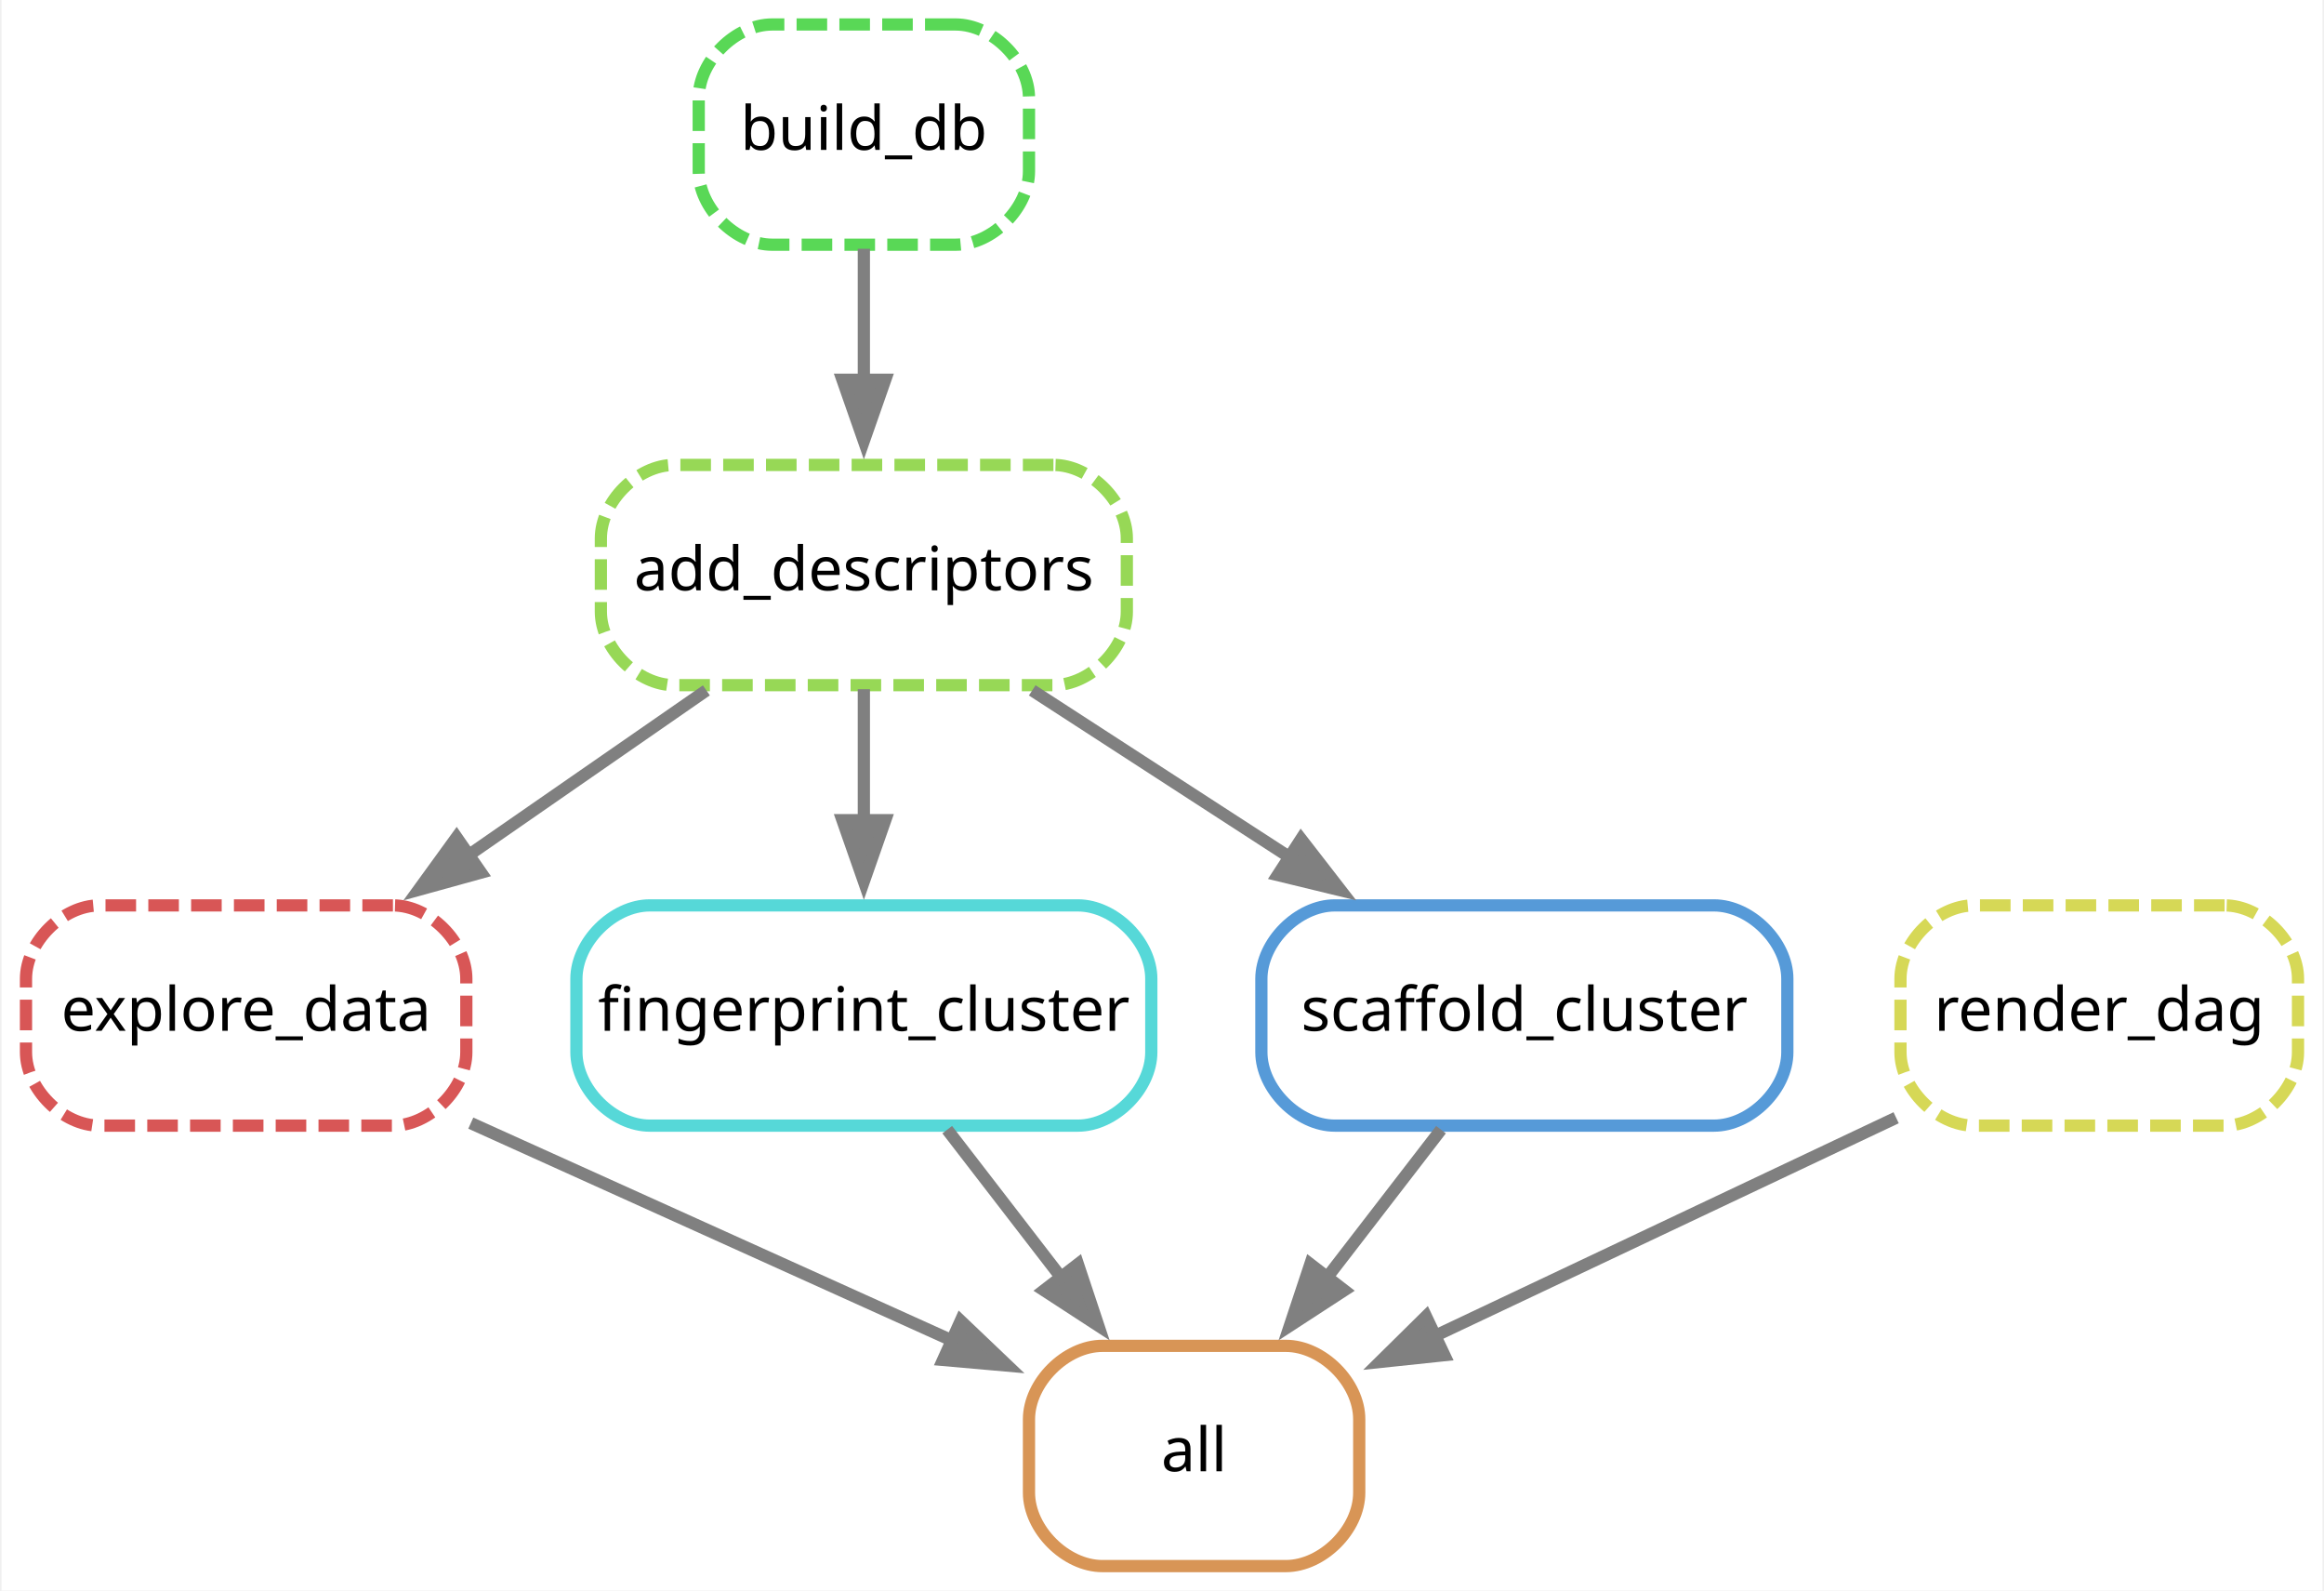
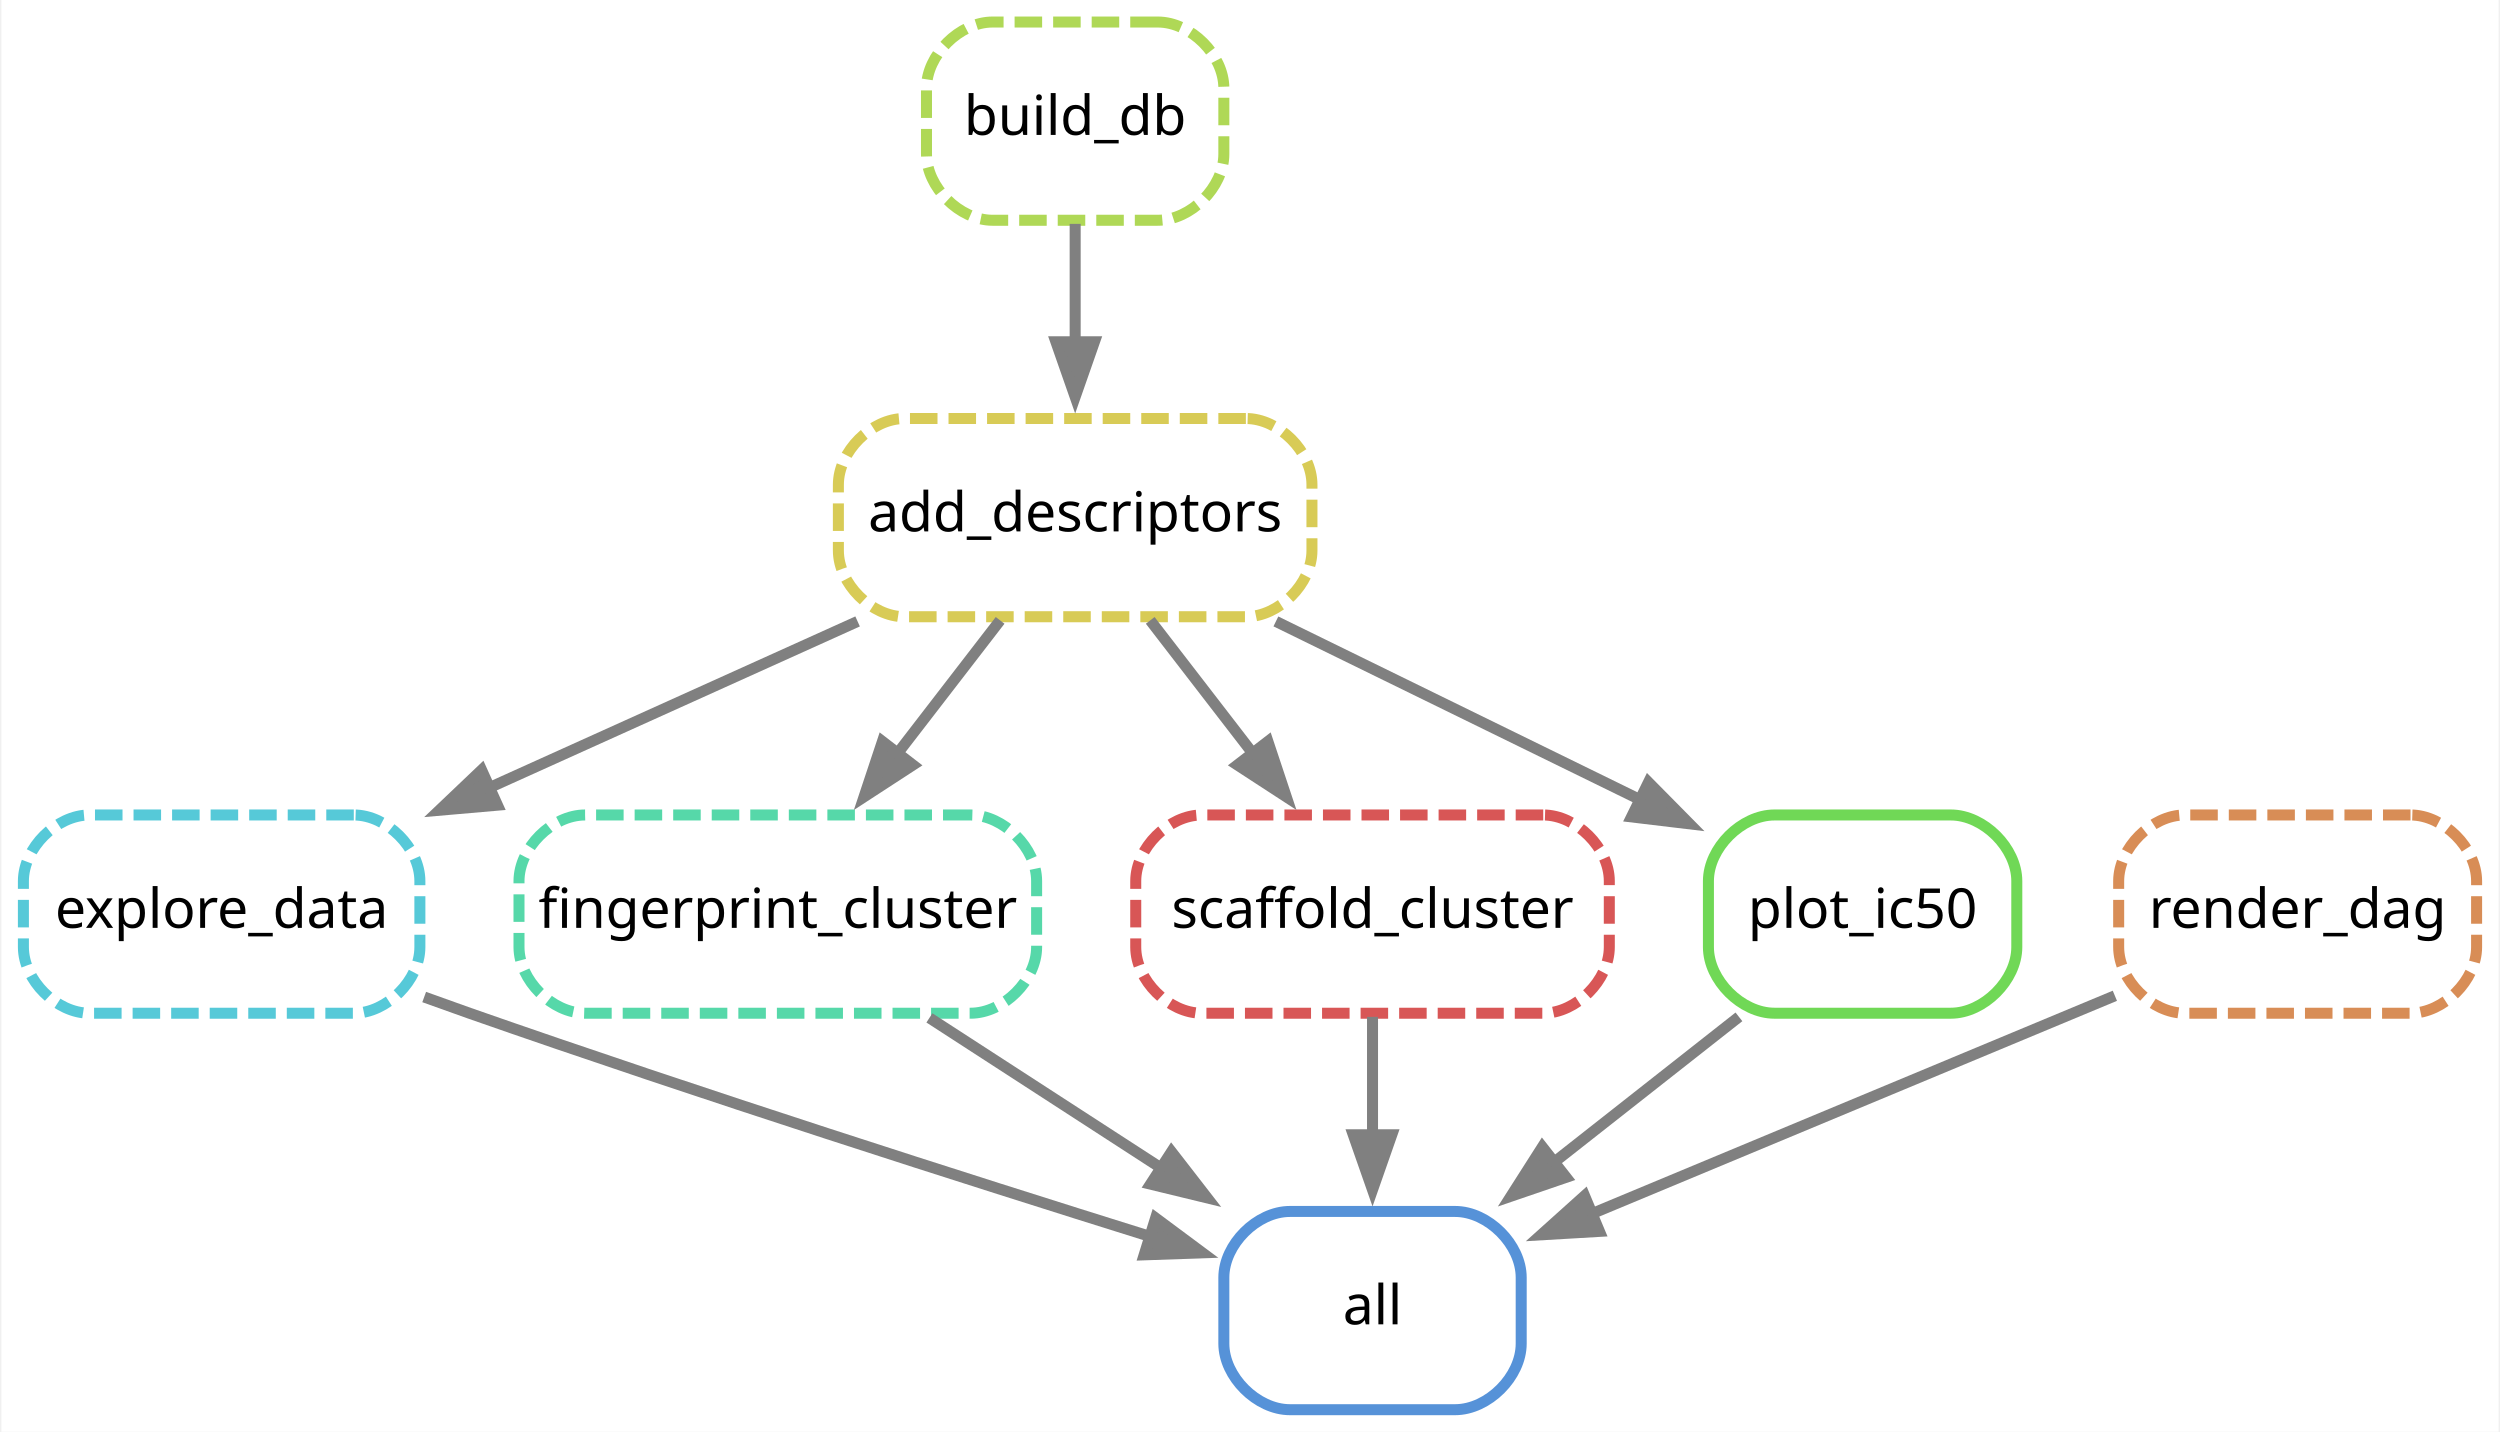
- <svg xmlns="http://www.w3.org/2000/svg" width="380pt" height="260pt" viewBox="0.00 0.00 379.50 260.00">
+ <svg xmlns="http://www.w3.org/2000/svg" width="454pt" height="260pt" viewBox="0.00 0.00 453.50 260.00">
  <g id="graph0" class="graph" transform="scale(1 1) rotate(0) translate(4 256)">
-     <polygon fill="white" stroke="none" points="-4,4 -4,-256 375.5,-256 375.5,4 -4,4" />
+     <polygon fill="white" stroke="none" points="-4,4 -4,-256 449.5,-256 449.5,4 -4,4" />
    <g id="node1" class="node">
-       <path fill="none" stroke="#d89556" stroke-width="2" d="M206,-36C206,-36 176,-36 176,-36 170,-36 164,-30 164,-24 164,-24 164,-12 164,-12 164,-6 170,0 176,0 176,0 206,0 206,0 212,0 218,-6 218,-12 218,-12 218,-24 218,-24 218,-30 212,-36 206,-36" />
-       <text text-anchor="middle" x="191" y="-15.5" font-family="sans" font-size="10.00">all</text>
+       <path fill="none" stroke="#5692d8" stroke-width="2" d="M260,-36C260,-36 230,-36 230,-36 224,-36 218,-30 218,-24 218,-24 218,-12 218,-12 218,-6 224,0 230,0 230,0 260,0 260,0 266,0 272,-6 272,-12 272,-12 272,-24 272,-24 272,-30 266,-36 260,-36" />
+       <text text-anchor="middle" x="245" y="-15.5" font-family="sans" font-size="10.00">all</text>
    </g>
    <g id="node2" class="node">
-       <path fill="none" stroke="#d85656" stroke-width="2" stroke-dasharray="5,2" d="M60,-108C60,-108 12,-108 12,-108 6,-108 0,-102 0,-96 0,-96 0,-84 0,-84 0,-78 6,-72 12,-72 12,-72 60,-72 60,-72 66,-72 72,-78 72,-84 72,-84 72,-96 72,-96 72,-102 66,-108 60,-108" />
+       <path fill="none" stroke="#56c9d8" stroke-width="2" stroke-dasharray="5,2" d="M60,-108C60,-108 12,-108 12,-108 6,-108 0,-102 0,-96 0,-96 0,-84 0,-84 0,-78 6,-72 12,-72 12,-72 60,-72 60,-72 66,-72 72,-78 72,-84 72,-84 72,-96 72,-96 72,-102 66,-108 60,-108" />
      <text text-anchor="middle" x="36" y="-87.5" font-family="sans" font-size="10.00">explore_data</text>
    </g>
    <g id="edge1" class="edge">
-       <path fill="none" stroke="grey" stroke-width="2" d="M72.73,-72.41C96.47,-61.69 127.35,-47.75 151.6,-36.79" />
-       <polygon fill="grey" stroke="grey" stroke-width="2" points="152.83,-40.08 160.5,-32.77 149.95,-33.7 152.83,-40.08" />
+       <path fill="none" stroke="grey" stroke-width="2" d="M72.78,-74.94C75.56,-73.93 78.32,-72.94 81,-72 122.88,-57.33 171.28,-41.87 204.59,-31.46" />
+       <polygon fill="grey" stroke="grey" stroke-width="2" points="205.61,-34.81 214.11,-28.49 203.53,-28.12 205.61,-34.81" />
    </g>
    <g id="node3" class="node">
-       <path fill="none" stroke="#97d856" stroke-width="2" stroke-dasharray="5,2" d="M168,-180C168,-180 106,-180 106,-180 100,-180 94,-174 94,-168 94,-168 94,-156 94,-156 94,-150 100,-144 106,-144 106,-144 168,-144 168,-144 174,-144 180,-150 180,-156 180,-156 180,-168 180,-168 180,-174 174,-180 168,-180" />
-       <text text-anchor="middle" x="137" y="-159.5" font-family="sans" font-size="10.00">add_descriptors</text>
+       <path fill="none" stroke="#d8cb56" stroke-width="2" stroke-dasharray="5,2" d="M222,-180C222,-180 160,-180 160,-180 154,-180 148,-174 148,-168 148,-168 148,-156 148,-156 148,-150 154,-144 160,-144 160,-144 222,-144 222,-144 228,-144 234,-150 234,-156 234,-156 234,-168 234,-168 234,-174 228,-180 222,-180" />
+       <text text-anchor="middle" x="191" y="-159.5" font-family="sans" font-size="10.00">add_descriptors</text>
+     </g>
+     <g id="edge6" class="edge">
+       <path fill="none" stroke="grey" stroke-width="2" d="M151.49,-143.15C131.05,-133.93 105.94,-122.59 84.36,-112.84" />
+       <polygon fill="grey" stroke="grey" stroke-width="2" points="86.09,-109.78 75.54,-108.86 83.21,-116.16 86.09,-109.78" />
+     </g>
+     <g id="node5" class="node">
+       <path fill="none" stroke="#56d8a9" stroke-width="2" stroke-dasharray="5,2" d="M172,-108C172,-108 102,-108 102,-108 96,-108 90,-102 90,-96 90,-96 90,-84 90,-84 90,-78 96,-72 102,-72 102,-72 172,-72 172,-72 178,-72 184,-78 184,-84 184,-84 184,-96 184,-96 184,-102 178,-108 172,-108" />
+       <text text-anchor="middle" x="137" y="-87.5" font-family="sans" font-size="10.00">fingerprint_cluster</text>
+     </g>
+     <g id="edge8" class="edge">
+       <path fill="none" stroke="grey" stroke-width="2" d="M177.37,-143.34C171.73,-136.01 165.03,-127.34 158.74,-119.18" />
+       <polygon fill="grey" stroke="grey" stroke-width="2" points="161.54,-117.08 152.66,-111.3 156,-121.35 161.54,-117.08" />
+     </g>
+     <g id="node6" class="node">
+       <path fill="none" stroke="#d85656" stroke-width="2" stroke-dasharray="5,2" d="M276,-108C276,-108 214,-108 214,-108 208,-108 202,-102 202,-96 202,-96 202,-84 202,-84 202,-78 208,-72 214,-72 214,-72 276,-72 276,-72 282,-72 288,-78 288,-84 288,-84 288,-96 288,-96 288,-102 282,-108 276,-108" />
+       <text text-anchor="middle" x="245" y="-87.5" font-family="sans" font-size="10.00">scaffold_cluster</text>
+     </g>
+     <g id="edge9" class="edge">
+       <path fill="none" stroke="grey" stroke-width="2" d="M204.63,-143.34C210.27,-136.01 216.97,-127.34 223.26,-119.18" />
+       <polygon fill="grey" stroke="grey" stroke-width="2" points="226,-121.35 229.34,-111.3 220.46,-117.08 226,-121.35" />
+     </g>
+     <g id="node7" class="node">
+       <path fill="none" stroke="#70d856" stroke-width="2" d="M350,-108C350,-108 318,-108 318,-108 312,-108 306,-102 306,-96 306,-96 306,-84 306,-84 306,-78 312,-72 318,-72 318,-72 350,-72 350,-72 356,-72 362,-78 362,-84 362,-84 362,-96 362,-96 362,-102 356,-108 350,-108" />
+       <text text-anchor="middle" x="334" y="-87.5" font-family="sans" font-size="10.00">plot_ic50</text>
+     </g>
+     <g id="edge10" class="edge">
+       <path fill="none" stroke="grey" stroke-width="2" d="M227.45,-143.15C247.65,-133.27 272.81,-120.95 293.6,-110.77" />
+       <polygon fill="grey" stroke="grey" stroke-width="2" points="295.11,-113.93 302.56,-106.39 292.03,-107.65 295.11,-113.93" />
+     </g>
+     <g id="node4" class="node">
+       <path fill="none" stroke="#afd856" stroke-width="2" stroke-dasharray="5,2" d="M206,-252C206,-252 176,-252 176,-252 170,-252 164,-246 164,-240 164,-240 164,-228 164,-228 164,-222 170,-216 176,-216 176,-216 206,-216 206,-216 212,-216 218,-222 218,-228 218,-228 218,-240 218,-240 218,-246 212,-252 206,-252" />
+       <text text-anchor="middle" x="191" y="-231.5" font-family="sans" font-size="10.00">build_db</text>
+     </g>
+     <g id="edge7" class="edge">
+       <path fill="none" stroke="grey" stroke-width="2" d="M191,-215.34C191,-208.75 191,-201.08 191,-193.67" />
+       <polygon fill="grey" stroke="grey" stroke-width="2" points="194.5,-193.93 191,-183.93 187.5,-193.93 194.5,-193.93" />
+     </g>
+     <g id="edge2" class="edge">
+       <path fill="none" stroke="grey" stroke-width="2" d="M164.53,-71.15C177.35,-62.84 192.82,-52.82 206.75,-43.79" />
+       <polygon fill="grey" stroke="grey" stroke-width="2" points="208.49,-46.83 214.98,-38.46 204.68,-40.96 208.49,-46.83" />
+     </g>
+     <g id="edge3" class="edge">
+       <path fill="none" stroke="grey" stroke-width="2" d="M245,-71.34C245,-64.75 245,-57.08 245,-49.67" />
+       <polygon fill="grey" stroke="grey" stroke-width="2" points="248.5,-49.93 245,-39.93 241.5,-49.93 248.5,-49.93" />
+     </g>
+     <g id="edge4" class="edge">
+       <path fill="none" stroke="grey" stroke-width="2" d="M311.54,-71.34C301.29,-63.27 288.95,-53.57 277.7,-44.72" />
+       <polygon fill="grey" stroke="grey" stroke-width="2" points="280.16,-42.2 270.14,-38.77 275.84,-47.71 280.16,-42.2" />
+     </g>
+     <g id="node8" class="node">
+       <path fill="none" stroke="#d88d56" stroke-width="2" stroke-dasharray="5,2" d="M433.5,-108C433.5,-108 392.5,-108 392.5,-108 386.5,-108 380.5,-102 380.5,-96 380.5,-96 380.5,-84 380.5,-84 380.5,-78 386.5,-72 392.5,-72 392.5,-72 433.5,-72 433.5,-72 439.5,-72 445.5,-78 445.5,-84 445.5,-84 445.5,-96 445.5,-96 445.5,-102 439.5,-108 433.5,-108" />
+       <text text-anchor="middle" x="413" y="-87.5" font-family="sans" font-size="10.00">render_dag</text>
    </g>
    <g id="edge5" class="edge">
-       <path fill="none" stroke="grey" stroke-width="2" d="M111.25,-143.15C99.38,-134.93 85.08,-125.02 72.16,-116.06" />
-       <polygon fill="grey" stroke="grey" stroke-width="2" points="74.4,-113.36 64.19,-110.54 70.41,-119.11 74.4,-113.36" />
-     </g>
-     <g id="node5" class="node">
-       <path fill="none" stroke="#56d8d8" stroke-width="2" d="M172,-108C172,-108 102,-108 102,-108 96,-108 90,-102 90,-96 90,-96 90,-84 90,-84 90,-78 96,-72 102,-72 102,-72 172,-72 172,-72 178,-72 184,-78 184,-84 184,-84 184,-96 184,-96 184,-102 178,-108 172,-108" />
-       <text text-anchor="middle" x="137" y="-87.5" font-family="sans" font-size="10.00">fingerprint_cluster</text>
-     </g>
-     <g id="edge7" class="edge">
-       <path fill="none" stroke="grey" stroke-width="2" d="M137,-143.34C137,-136.75 137,-129.08 137,-121.67" />
-       <polygon fill="grey" stroke="grey" stroke-width="2" points="140.5,-121.93 137,-111.93 133.5,-121.93 140.5,-121.93" />
-     </g>
-     <g id="node6" class="node">
-       <path fill="none" stroke="#569ad8" stroke-width="2" d="M276,-108C276,-108 214,-108 214,-108 208,-108 202,-102 202,-96 202,-96 202,-84 202,-84 202,-78 208,-72 214,-72 214,-72 276,-72 276,-72 282,-72 288,-78 288,-84 288,-84 288,-96 288,-96 288,-102 282,-108 276,-108" />
-       <text text-anchor="middle" x="245" y="-87.5" font-family="sans" font-size="10.00">scaffold_cluster</text>
-     </g>
-     <g id="edge8" class="edge">
-       <path fill="none" stroke="grey" stroke-width="2" d="M164.53,-143.15C177.35,-134.84 192.82,-124.82 206.75,-115.79" />
-       <polygon fill="grey" stroke="grey" stroke-width="2" points="208.49,-118.83 214.98,-110.46 204.68,-112.96 208.49,-118.83" />
-     </g>
-     <g id="node4" class="node">
-       <path fill="none" stroke="#59d856" stroke-width="2" stroke-dasharray="5,2" d="M152,-252C152,-252 122,-252 122,-252 116,-252 110,-246 110,-240 110,-240 110,-228 110,-228 110,-222 116,-216 122,-216 122,-216 152,-216 152,-216 158,-216 164,-222 164,-228 164,-228 164,-240 164,-240 164,-246 158,-252 152,-252" />
-       <text text-anchor="middle" x="137" y="-231.5" font-family="sans" font-size="10.00">build_db</text>
-     </g>
-     <g id="edge6" class="edge">
-       <path fill="none" stroke="grey" stroke-width="2" d="M137,-215.34C137,-208.75 137,-201.08 137,-193.67" />
-       <polygon fill="grey" stroke="grey" stroke-width="2" points="140.5,-193.93 137,-183.93 133.5,-193.93 140.5,-193.93" />
-     </g>
-     <g id="edge2" class="edge">
-       <path fill="none" stroke="grey" stroke-width="2" d="M150.63,-71.34C156.27,-64.01 162.97,-55.34 169.26,-47.18" />
-       <polygon fill="grey" stroke="grey" stroke-width="2" points="172,-49.35 175.34,-39.3 166.46,-45.08 172,-49.35" />
-     </g>
-     <g id="edge3" class="edge">
-       <path fill="none" stroke="grey" stroke-width="2" d="M231.37,-71.34C225.73,-64.01 219.03,-55.34 212.74,-47.18" />
-       <polygon fill="grey" stroke="grey" stroke-width="2" points="215.54,-45.08 206.66,-39.3 210,-49.35 215.54,-45.08" />
-     </g>
-     <g id="node7" class="node">
-       <path fill="none" stroke="#d6d856" stroke-width="2" stroke-dasharray="5,2" d="M359.5,-108C359.5,-108 318.5,-108 318.5,-108 312.5,-108 306.5,-102 306.5,-96 306.5,-96 306.5,-84 306.5,-84 306.5,-78 312.5,-72 318.5,-72 318.5,-72 359.5,-72 359.5,-72 365.5,-72 371.5,-78 371.5,-84 371.5,-84 371.5,-96 371.5,-96 371.5,-102 365.5,-108 359.5,-108" />
-       <text text-anchor="middle" x="339" y="-87.5" font-family="sans" font-size="10.00">render_dag</text>
-     </g>
-     <g id="edge4" class="edge">
-       <path fill="none" stroke="grey" stroke-width="2" d="M305.79,-73.29C283.43,-62.72 253.86,-48.73 230.33,-37.6" />
-       <polygon fill="grey" stroke="grey" stroke-width="2" points="231.92,-34.48 221.38,-33.37 228.92,-40.81 231.92,-34.48" />
+       <path fill="none" stroke="grey" stroke-width="2" d="M379.81,-75.17C352.45,-63.77 313.57,-47.57 284.59,-35.49" />
+       <polygon fill="grey" stroke="grey" stroke-width="2" points="286.21,-32.38 275.63,-31.76 283.51,-38.84 286.21,-32.38" />
    </g>
  </g>
</svg>
